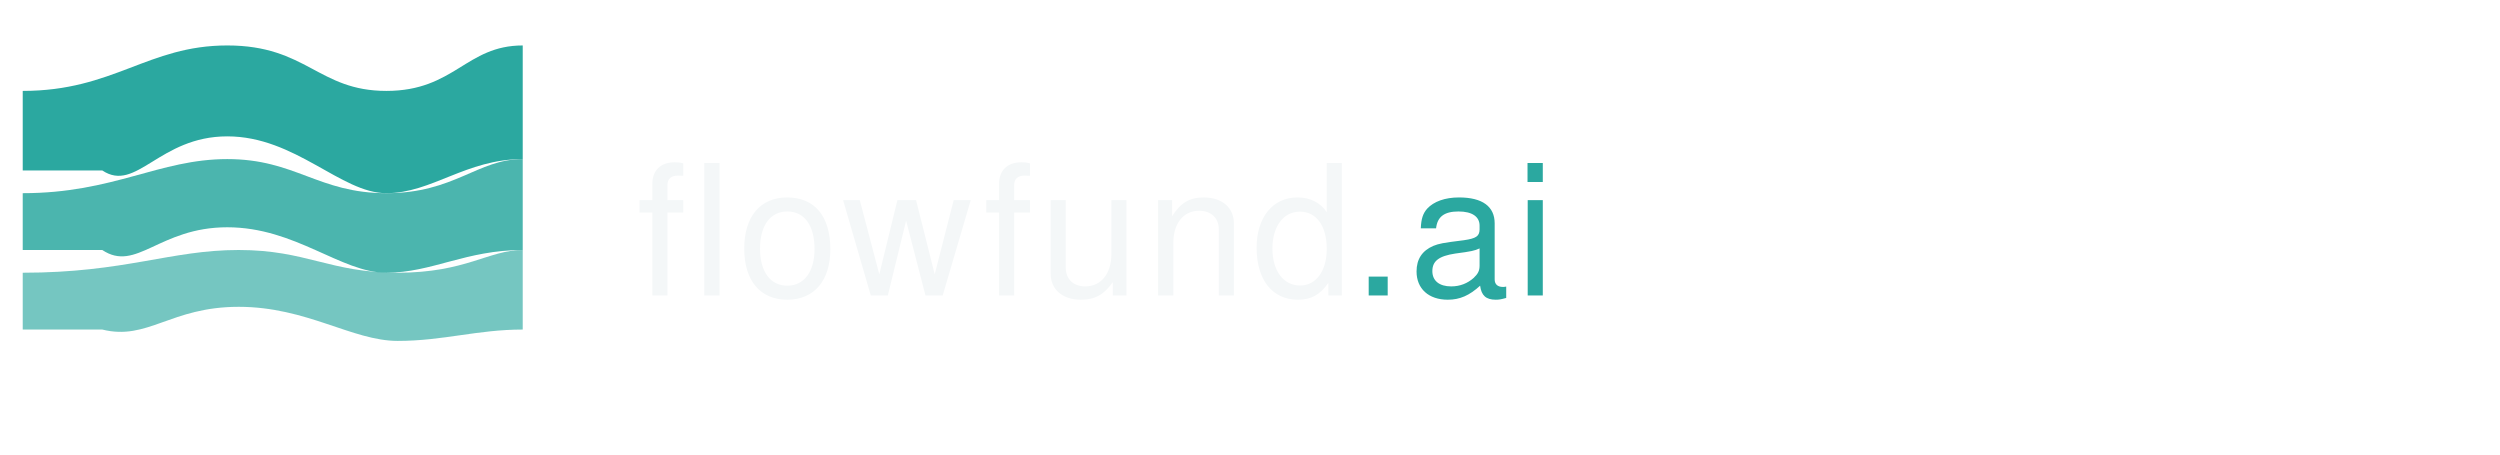
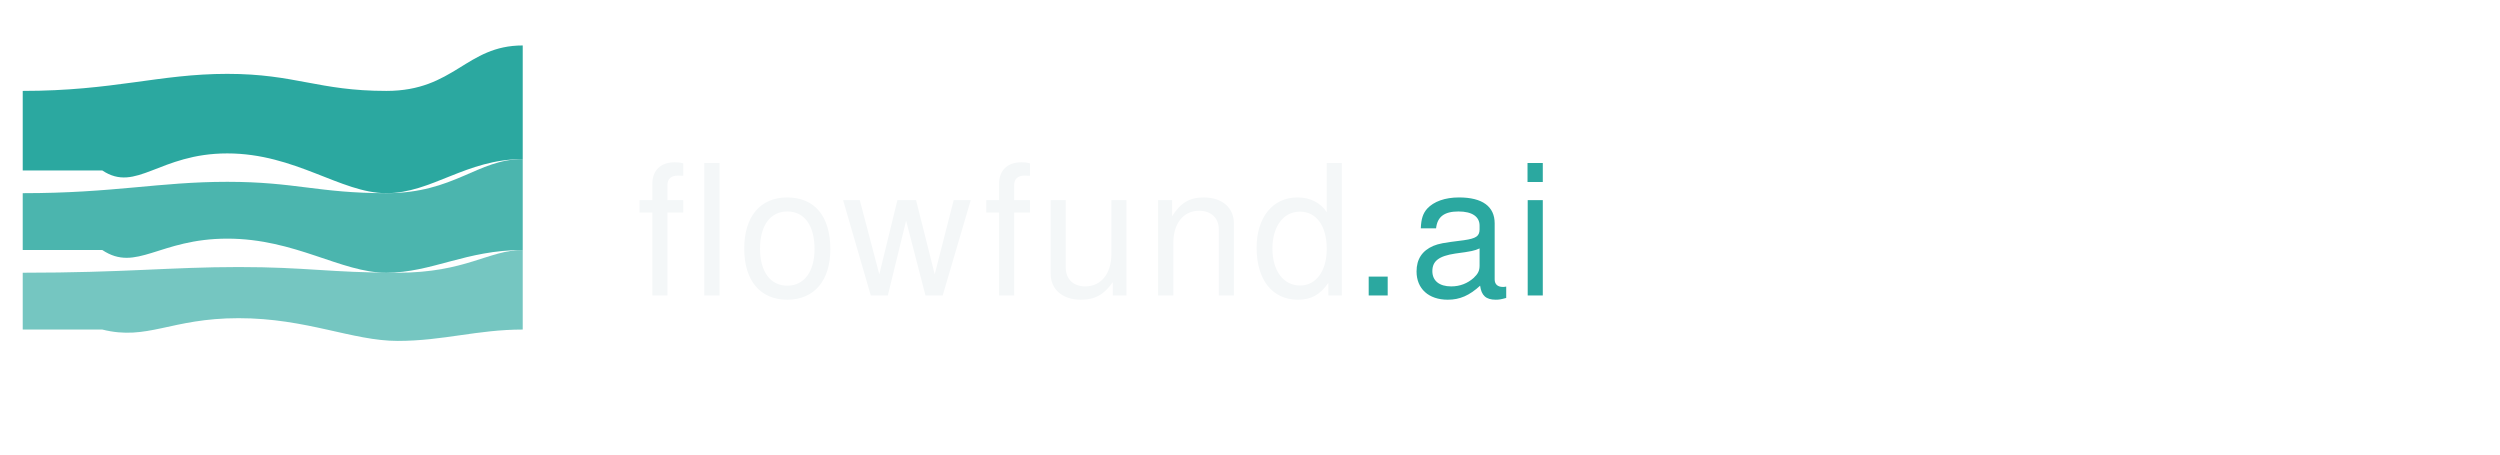
<svg xmlns="http://www.w3.org/2000/svg" viewBox="0 0 220 40" role="img" aria-label="flowfund.ai">
  <g transform="translate(0,4)">
-     <path fill="#2BA8A0" d="M2 4 C10 4 13 0 20 0 S28 4 34 4 S41 0 46 0 L46 10 C41 10 38 13 34 13 S26 8 20 8 S12 13 9 11 L2 11 Z" />
-     <path fill="#2BA8A0" opacity="0.85" d="M2 13 C10 13 14 10 20 10 S28 13 34 13 S42 10 46 10 L46 18 C41 18 38 20 34 20 S26 16 20 16 S12 20 9 18 L2 18 Z" />
-     <path fill="#2BA8A0" opacity="0.65" d="M2 20 C11 20 15 18 21 18 S29 20 35 20 S43 18 46 18 L46 25 C42 25 39 26 35 26 S27 23 21 23 S13 26 9 25 L2 25 Z" />
+     <path fill="#2BA8A0" d="M2 4 C10 4 14 2.5 20 2.5 S28 4 34 4 S41 0 46 0 L46 10 C41 10 38 13 34 13 S26 9.5 20 9.5 S12 13 9 11 L2 11 Z" />
+     <path fill="#2BA8A0" opacity="0.85" d="M2 13 C10 13 14 12 20 12 S28 13 34 13 S42 10 46 10 L46 18 C41 18 38 20 34 20 S26 17 20 17 S12 20 9 18 L2 18 Z" />
+     <path fill="#2BA8A0" opacity="0.65" d="M2 20 C11 20 15 19.5 21 19.5 S29 20 35 20 S43 18 46 18 L46 25 C42 25 39 26 35 26 S27 24 21 24 S13 26 9 25 L2 25 Z" />
  </g>
  <text x="56" y="26" fill="#F4F7F8" font-family="'Outfit', 'Helvetica Neue', Helvetica, Arial, sans-serif" font-size="16" font-weight="500" letter-spacing="0.03em">flowfund<tspan fill="#2BA8A0" font-weight="400">.ai</tspan>
  </text>
</svg>
